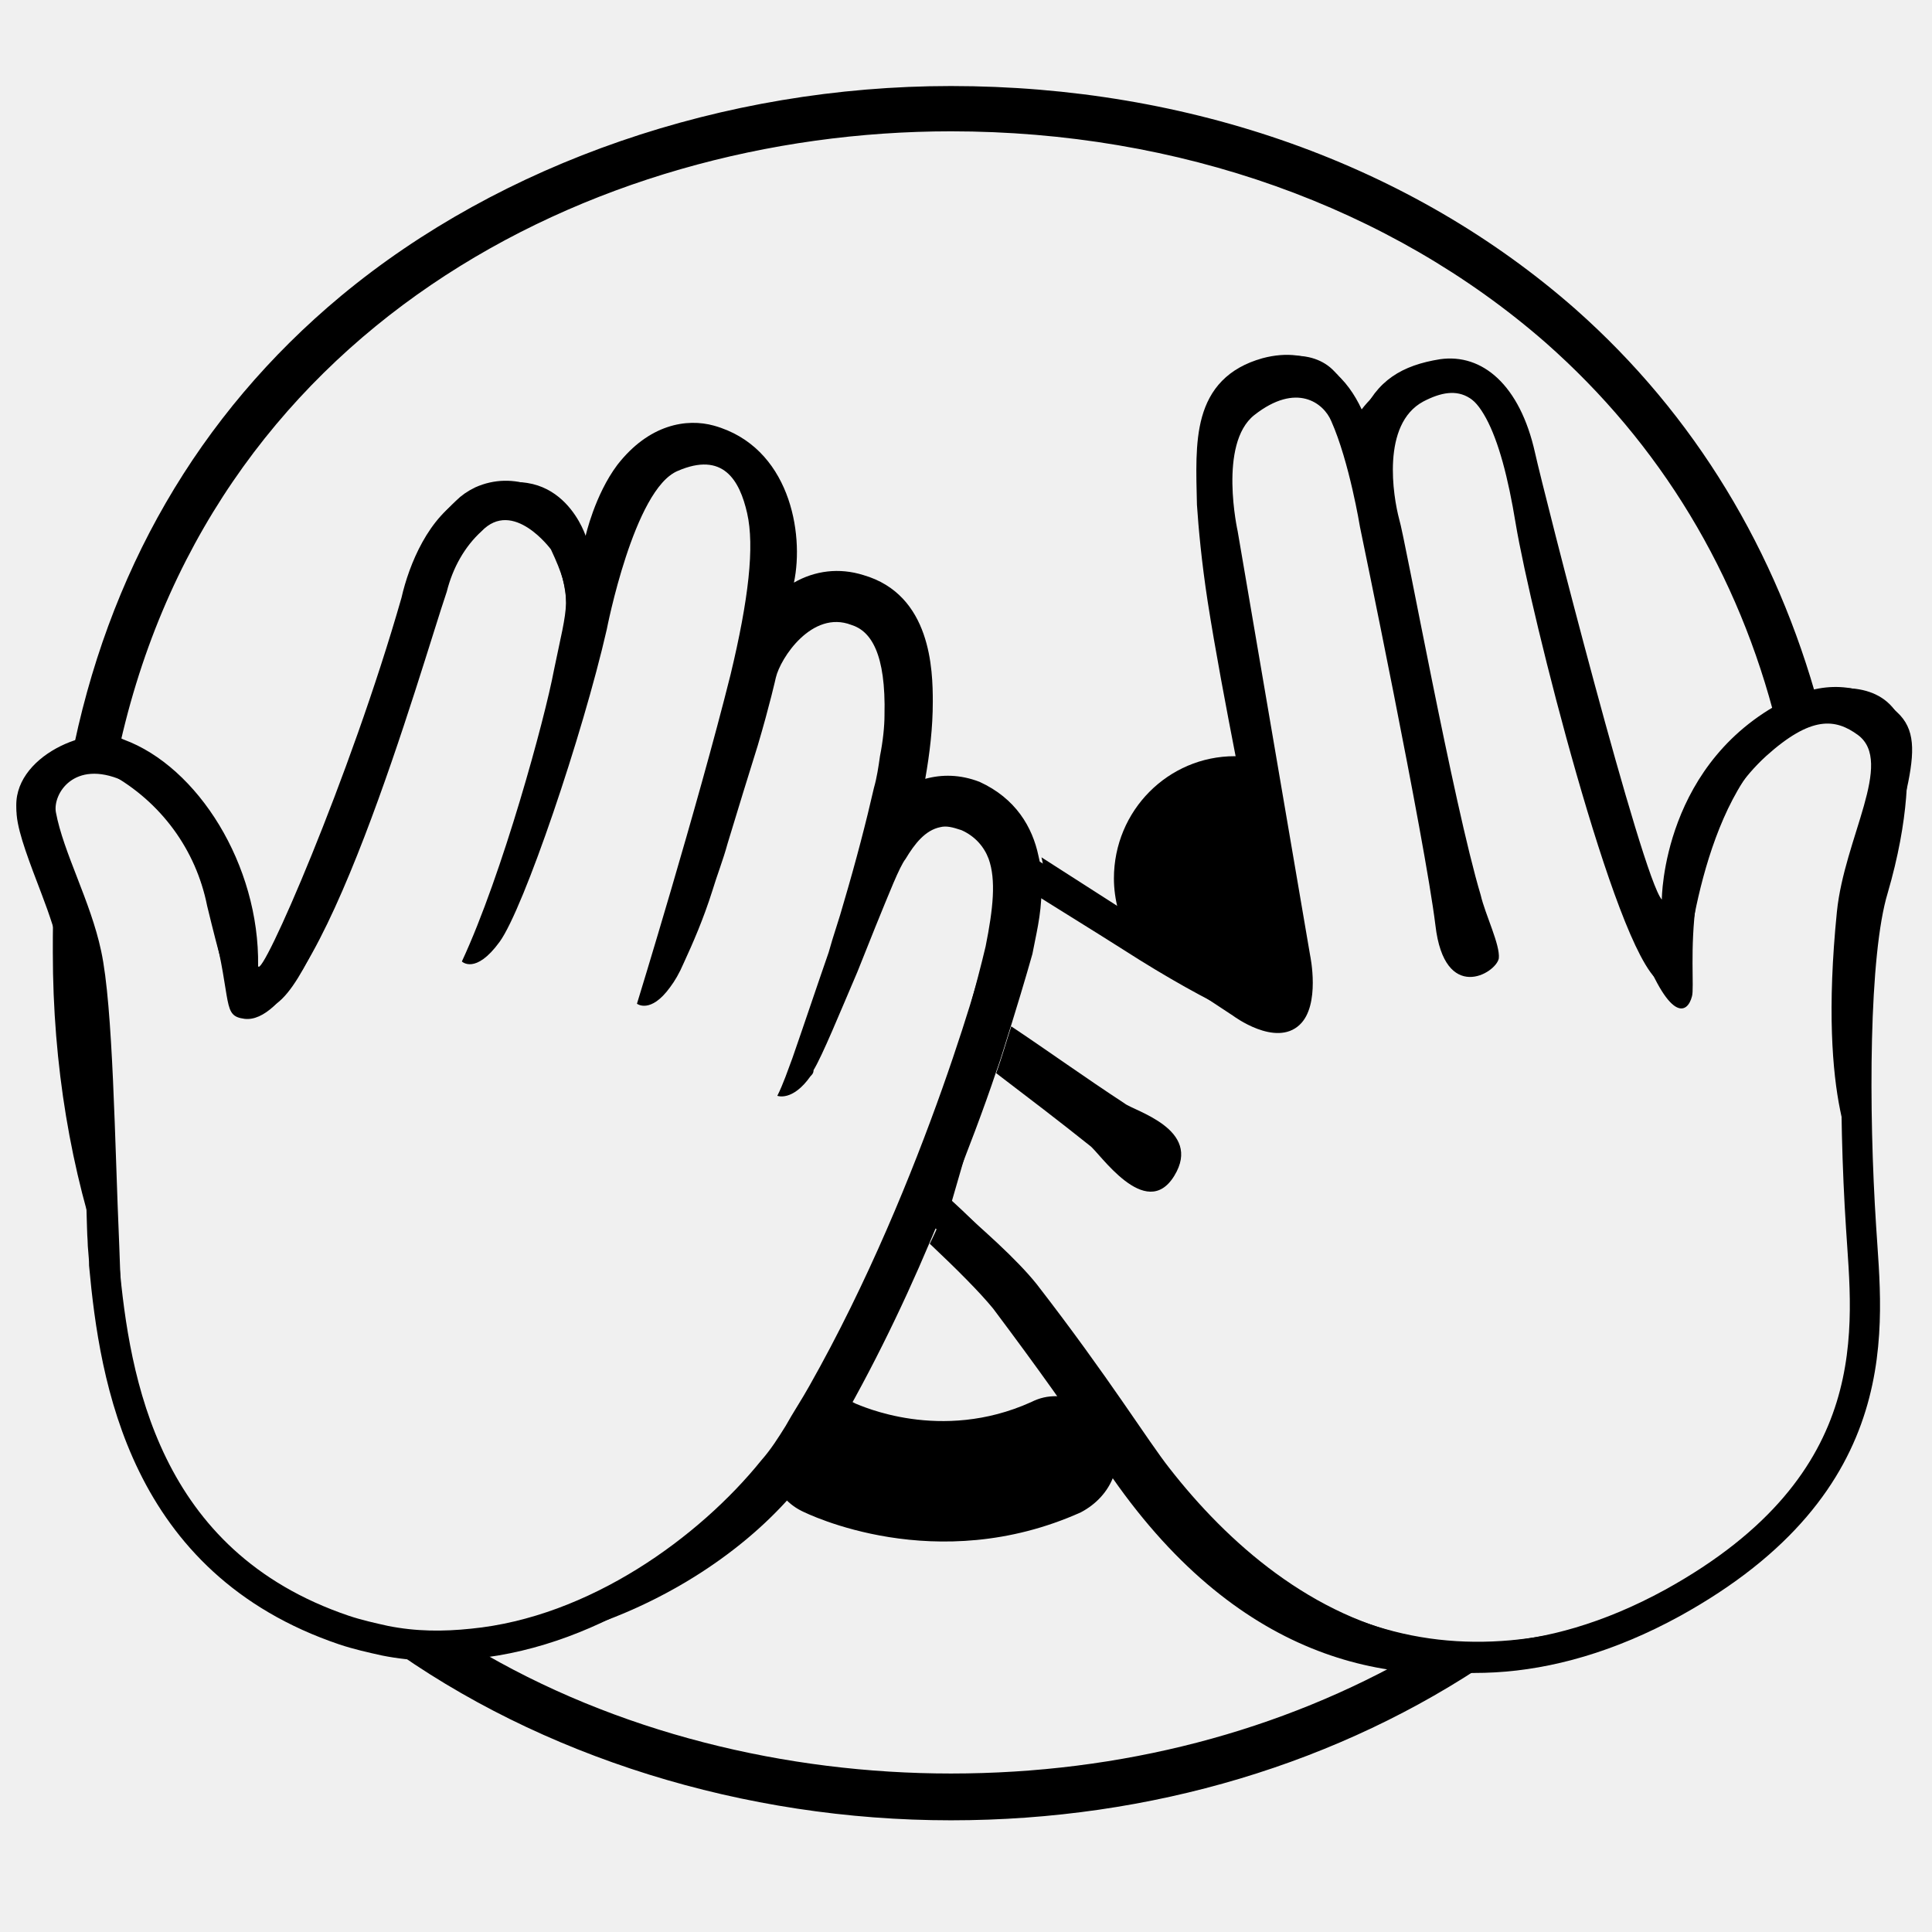
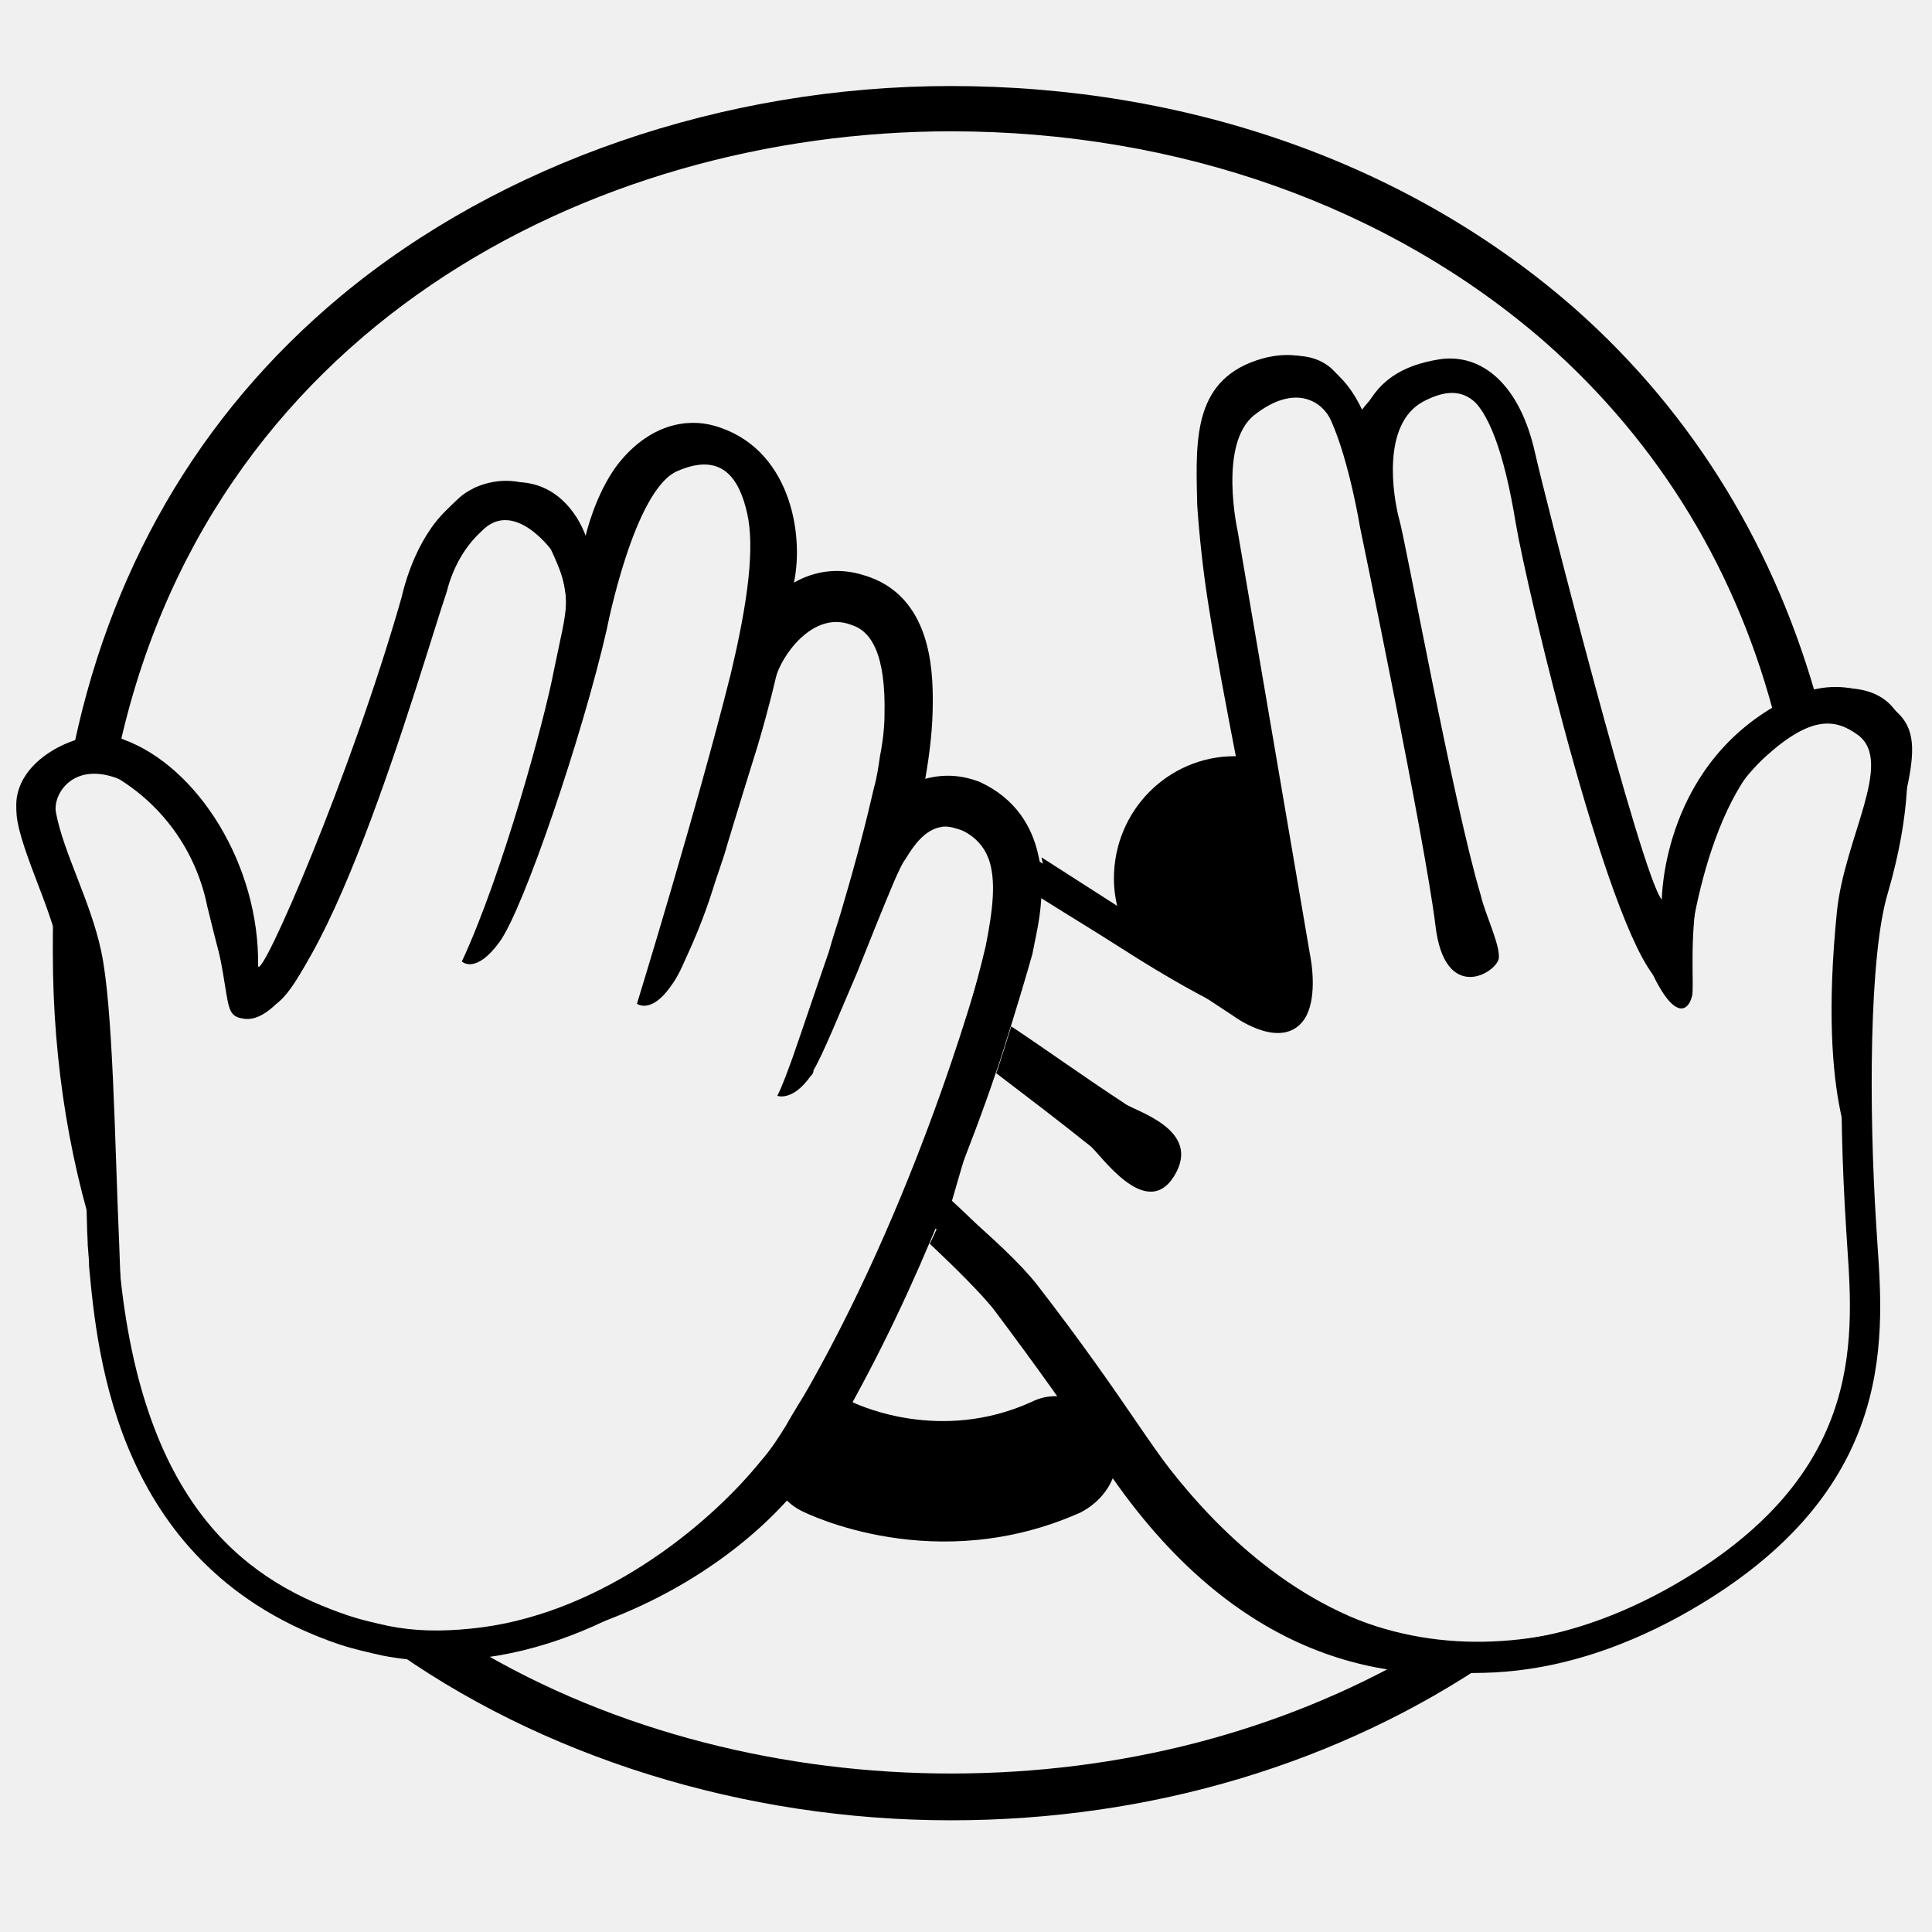
<svg xmlns="http://www.w3.org/2000/svg" viewBox="0 0 128 128">
  <g id="smiling-eyes-smiling-face_10_">
    <path id="mouth_9_" d="M-213.4,98.8c12.3,0,23.3-7.1,30.5-18.3c1.1-1.7-1.2-4.3-3.2-2.3 c-7.1,7.1-16.6,11-27.3,11h-0.2c-10.7,0-20.2-3.9-27.3-11c-2-2-4.3,0.6-3.2,2.3c7.2,11.2,18.2,18.3,30.5,18.3H-213.4z" display="none" fill="#35220B" />
  </g>
  <path d="M84.7,66.8c0.2-0.1,0.3-0.6,0.3-1.2c-0.9,0.4-1.8,0.6-2.8,0.6C83.5,66.7,84.3,67,84.7,66.8z" fill="#FFFFFF" />
  <path d="M73.8,58.2c0,1.4,0.4,2.8,1,3.9c2.8,1.7,5.5,3.2,7.3,4.1c1,0,1.9-0.2,2.8-0.6c0.1-2.6-1-8.9-2.2-15.4 c-0.3,0-0.6-0.1-0.9-0.1C77.4,50.1,73.8,53.7,73.8,58.2z" />
  <path d="M73.6,94.8c-0.7-1.5-2.1-2.3-3.6-2.3c-0.6,0-1.1,0.1-1.7,0.4c-6,2.7-11.3,0.2-11.6,0.1c-0.7-0.4-1.5-0.5-2.3-0.4 c-0.5,0.9-1,1.8-1.6,2.7c-0.5,0.8-1.1,1.6-1.7,2.4c0.3,1,1,1.9,2,2.4c0.4,0.2,8.9,4.4,18.5,0.1C73.7,99.1,74.6,96.8,73.6,94.8z" />
  <path d="M38.3,42.3L38,42.9C38,42.9,38.1,42.7,38.3,42.3z" fill="url(#SVGID_1_)" />
  <path d="M38.3,42.3L38,42.9C38,42.9,38.1,42.7,38.3,42.3z" fill="none" />
  <path d="M14.6,59.9c1.6,6.6,1.8,6.7,3,5.9c2.9-2,8.4-20,10.4-26.9c0.5-1.9,1.5-3.6,2.8-4.9c0.3-0.3,0.6-0.5,1-0.7 c2-0.9,4.3,0,5.2,2c1.9,3.4,1.6,5.8,1.2,6.9l3-8.3c0.8-2.3,4-5,6.6-4c2.7,1,3.7,4.8,3.4,7.2c-0.5,3.8-1.3,8.1-1.3,8.1 s2.7-6.8,6.8-5.6c2.8,0.8,3.4,3.6,3.4,6.9c-0.1,3.3-0.7,6.6-1.8,9.7c0,0,2.4-4.8,5.9-2.8c2.9,1.6,2.9,5.9,2.1,9.5 c-0.1,0.3-4.1,15.8-11.9,29.6c-0.5,0.9-1,1.8-1.6,2.7c-0.5,0.8-1.1,1.6-1.7,2.4c-4.2,5.2-11.7,10.7-19.9,11.5 c9.6,5.7,20.8,8.4,31.7,8.4c15,0,29-5,39.4-14.1c11.2-9.9,17.1-23.8,17.1-40.3s-5.9-30.5-17.1-40.4c-10.3-9-24.3-14-39.4-14 C39,8.7,13.4,21.9,7.6,50.5C11.3,52.4,13.8,55.9,14.6,59.9z" fill="none" />
  <path d="M5,63.4c-0.4-1.6-0.9-3.1-1.4-4.4c-0.1,1.4-0.1,2.7-0.1,4.1c0,7.5,1.2,14.5,3.4,20.8c-0.1-0.6-0.1-1.1-0.1-1.7 C6.7,81.2,6.7,70.3,5,63.4z" />
  <path d="M104.4,20.5C93.5,10.9,78.8,5.7,63,5.7c-15.1,0-29.8,5.1-40.4,13.9C13.1,27.5,7.1,38,4.7,50.4c1-0.4,2.1-0.5,2.9,0l0.1,0.1 C13.5,21.9,39.1,8.7,63,8.7c15.1,0,29.1,5,39.4,14C110,29.4,115.2,38,117.7,48c0.8-0.6,1.8-1,2.8-1.2 C117.7,36.5,112.3,27.5,104.4,20.5z" />
  <path d="M93.9,109.5c-9,5.2-19.6,8-30.9,8c-10.9,0-22.2-2.7-31.7-8.4c-1.9,0.2-3.9,0.1-5.8-0.2c10.3,7.5,23.8,11.7,37.5,11.7 c13.3,0,25.8-3.8,35.9-10.7C97.2,109.9,95.5,109.8,93.9,109.5z" />
-   <path d="M125.2,48.8c-0.4-2.2-2.5-2.5-4.7-2 c-1,0.2-2,0.7-2.8,1.2c-0.1,0.1-0.2,0.1-0.3,0.2c-5.8,4.2-6.7,16.2-6.7,16.2c-2.7-1.8-8.3-23.9-9.3-29.9c-1-6.1-2.6-10.1-5.7-9.5 c-4.1,0.8-5.7,3.8-5.6,5c0.1,1.1-0.6-6.8-6.2-5.3c-3.9,1.1-3.7,4.5-3.6,8.7c0.1,1.5,0.3,3.7,0.7,6.3c0.5,3.2,1.2,6.9,1.9,10.5 C84,56.7,85.1,63,85,65.6c0,0.6-0.1,1.1-0.3,1.2c-0.3,0.2-1.2,0-2.4-0.6c-1.8-0.8-4.5-2.3-7.3-4.1c-2.2-1.4-4.5-2.8-6.7-4.2L61.9,80 c2.6,2.2,4.8,4.2,6,5.7c4.8,6.2,7.3,10.3,8.8,12.2c3.9,5,9.7,10.2,17.2,11.6c1.6,0.3,3.3,0.4,5.1,0.3c3.6-0.2,7.6-1.3,11.8-3.6 c14.5-8,12.9-18.4,12.5-24.9c-0.5-7.7-0.5-18.1,0.8-22.4C125.5,54.1,125.5,50.7,125.2,48.8z" fill="none" stroke="#000000" stroke-miterlimit="10" stroke-width="2" />
-   <path d="M64.3,53.3c-3.5-2-5.9,2.8-5.9,2.8 c1.1-3.1,1.7-6.4,1.8-9.7c-0.1-3.3-0.7-6-3.4-6.9c-4.1-1.2-6.8,5.6-6.8,5.6s0.8-4.3,1.3-8.1c0.3-2.4-0.7-6.2-3.4-7.2s-5.8,1.8-6.6,4 l-3,8.3c-0.1,0.4-0.2,0.6-0.2,0.6l0.2-0.6c0.3-1.1,0.6-3.6-1.2-6.9c-0.9-2-3.2-2.9-5.2-2c-0.4,0.2-0.7,0.4-1,0.7 c-1.4,1.3-2.4,3-2.8,4.9c-2,6.9-7.5,24.9-10.4,26.9c-1.1,0.8-1.4,0.7-3-5.9c-0.8-4-3.3-7.4-6.9-9.4l-0.1-0.1c-0.8-0.4-1.9-0.4-2.9,0 c-1.5,0.6-2.8,2-2.7,3.6c0.1,1.1,0.8,2.9,1.6,5c0.5,1.3,1,2.8,1.4,4.4c1.6,6.8,1.6,17.8,1.7,18.8c0,0.5,0.1,1.1,0.1,1.7 c0.7,7.6,2.6,19.7,15.9,24.2c0.9,0.3,1.8,0.5,2.7,0.7c2,0.4,3.9,0.4,5.8,0.2c8.2-0.8,15.7-6.3,19.9-11.5c0.7-0.8,1.2-1.6,1.7-2.4 c0.5-0.9,1.1-1.8,1.6-2.7C62.3,78.5,66.4,63,66.4,62.7C67.2,59.3,67.2,55,64.3,53.3z" fill="none" stroke="#000000" stroke-miterlimit="10" stroke-width="2" />
+   <path d="M97.68,110.84c-1.38,0-2.7-0.12-3.96-0.35c-8.19-1.53-14.21-7.35-17.8-11.97c-0.58-0.73-1.3-1.78-2.21-3.11 c-1.52-2.21-3.61-5.24-6.59-9.09c-1-1.25-2.86-3.02-5.86-5.55l-0.49-0.42l6.95-24l1.13,0.72c1.1,0.7,2.22,1.4,3.34,2.09 c1.13,0.7,2.25,1.4,3.36,2.11c2.67,1.71,5.34,3.22,7.17,4.03c0.59,0.29,1.01,0.45,1.29,0.52c0-0.06,0-0.13,0-0.21 c0.09-2.39-0.88-8.1-1.9-14.14l-0.18-1.09c-0.68-3.51-1.39-7.24-1.9-10.51c-0.33-2.12-0.57-4.33-0.71-6.39l-0.01-0.4 c-0.1-4.14-0.2-8.05,4.34-9.33c1.59-0.43,3-0.25,4.21,0.5c1.12,0.7,1.87,1.81,2.38,2.89c1-1.33,2.71-2.61,5.29-3.12 c1.07-0.21,2.05-0.01,2.92,0.6c1.85,1.29,3.07,4.28,3.96,9.72c1.04,6.23,5.16,21.71,7.66,27.27c0.64-3.91,2.36-10.99,6.72-14.18 c0.11-0.1,0.22-0.16,0.29-0.2l0.11-0.08c1.1-0.69,2.16-1.14,3.13-1.33c1.81-0.41,3.34-0.26,4.39,0.43c0.79,0.52,1.3,1.34,1.49,2.37 l0,0.02c0.26,1.62,0.45,5.13-1.13,10.54c-1.24,4.11-1.26,14.31-0.76,22.06l0.07,1.1c0.47,6.72,1.17,16.87-13.09,24.74 c-4.11,2.25-8.22,3.5-12.23,3.72C98.59,110.82,98.13,110.84,97.68,110.84z M63.04,79.66c2.81,2.4,4.61,4.12,5.64,5.42 c3.03,3.91,5.13,6.96,6.66,9.2c0.89,1.3,1.6,2.32,2.14,3.01c3.39,4.35,9.02,9.82,16.6,11.24c1.52,0.29,3.15,0.38,4.86,0.29 c3.71-0.21,7.54-1.38,11.38-3.48c13.14-7.25,12.51-16.26,12.06-22.85l-0.07-1.12c-0.53-8.18-0.48-18.39,0.84-22.75 c1.46-5,1.3-8.19,1.07-9.64c-0.09-0.49-0.29-0.83-0.62-1.05c-0.58-0.38-1.6-0.44-2.87-0.15c-0.74,0.15-1.57,0.5-2.43,1.03 c-0.1,0.08-0.2,0.13-0.26,0.17l-0.05,0.03c-5.35,3.88-6.28,15.35-6.29,15.46l-0.13,1.7l-1.42-0.95 c-3.34-2.22-9.02-26.32-9.73-30.57c-0.76-4.66-1.82-7.49-3.13-8.4c-0.42-0.29-0.86-0.38-1.39-0.28c-3.72,0.73-4.84,3.33-4.79,3.94 c0.09,1.03-0.81,1.17-0.85,1.18l-0.94,0.13l-0.19-1c-0.14-0.75-0.73-3.28-2.33-4.29c-0.73-0.46-1.58-0.55-2.62-0.27 c-2.89,0.82-2.97,3.08-2.87,7.35l0.01,0.36c0.09,1.35,0.29,3.57,0.69,6.17c0.51,3.24,1.21,6.94,1.89,10.46l0.19,1.11 c1.04,6.15,2.03,11.96,1.93,14.52c0,1.04-0.25,1.71-0.78,2.02c-0.28,0.18-1.07,0.59-3.37-0.56c-1.87-0.83-4.65-2.39-7.39-4.15 c-1.09-0.7-2.21-1.39-3.34-2.09c-0.75-0.46-1.49-0.93-2.23-1.39L63.04,79.66z" />
+   <path d="M28.93,110.03c-1.26,0-2.45-0.12-3.62-0.35c-0.93-0.21-1.87-0.42-2.82-0.73C7.75,103.96,6.46,89.9,5.9,83.89 c0-0.38-0.03-0.66-0.05-0.93c-0.03-0.3-0.05-0.59-0.05-0.86c-0.01-0.09-0.03-0.64-0.05-1.44c-0.1-3.49-0.33-11.67-1.62-17.13 c-0.35-1.39-0.81-2.83-1.36-4.27L2.67,59c-0.81-2.13-1.46-3.82-1.57-5.01c-0.14-2.21,1.63-3.94,3.32-4.62 c1.27-0.51,2.66-0.49,3.72,0.03l0.15,0.07l0.12,0.12c3.78,2.15,6.43,5.79,7.27,10.01c0.32,1.31,1.02,4.22,1.48,5.25 c1.82-1.4,5.8-11.93,9.98-26.33c0.42-2,1.49-3.88,3.08-5.35c0.34-0.34,0.71-0.6,1.23-0.86c1.25-0.56,2.59-0.6,3.82-0.13 c1.22,0.47,2.19,1.4,2.74,2.61c0.45,0.83,0.78,1.62,1.02,2.35l1.33-3.68c0.63-1.73,2.31-3.51,4.09-4.34 c1.31-0.61,2.63-0.7,3.8-0.26c3.31,1.23,4.37,5.65,4.04,8.26c-0.14,1.07-0.31,2.19-0.47,3.24c1.33-1.4,3.11-2.45,5.26-1.82 c3.46,1.15,4.02,4.6,4.12,7.83c-0.06,2.06-0.3,4.07-0.72,6.02c0.29-0.17,0.6-0.3,0.93-0.4c1.13-0.34,2.27-0.19,3.38,0.44l0.01,0.01 c2.77,1.62,3.73,5.55,2.57,10.49l-0.01,0c-0.45,2.03-4.6,16.79-11.99,29.87c-0.25,0.46-0.54,0.92-0.82,1.38 c-0.27,0.44-0.54,0.88-0.78,1.31c-0.54,0.86-1.07,1.71-1.82,2.57c-3.96,4.91-11.75,10.98-20.56,11.84 C30.53,109.99,29.71,110.03,28.93,110.03z M6.33,51c-0.38,0-0.78,0.08-1.16,0.23c-1.08,0.43-2.14,1.47-2.07,2.61 c0.08,0.89,0.74,2.62,1.44,4.45l0.1,0.25c0.58,1.51,1.07,3.03,1.44,4.51C7.4,68.72,7.64,77.04,7.74,80.6 c0.02,0.73,0.03,1.23,0.05,1.4c0,0.31,0.03,0.54,0.05,0.79c0.03,0.33,0.06,0.67,0.06,1.01c1.53,16.55,8.94,21.13,15.22,23.25 c0.85,0.28,1.7,0.47,2.6,0.67c1.69,0.34,3.43,0.39,5.48,0.18c8.2-0.8,15.48-6.5,19.23-11.13c0.67-0.77,1.14-1.51,1.63-2.3 c0.23-0.42,0.51-0.88,0.79-1.34c0.27-0.44,0.54-0.88,0.78-1.31C61.28,78.27,65.17,63.54,65.4,62.6l0.03-0.13 c0.36-1.51,1.29-6.59-1.63-8.31c-0.62-0.35-1.21-0.44-1.8-0.26c-1.58,0.48-2.69,2.62-2.7,2.64l-1.84-0.78 c1.06-2.98,1.64-6.14,1.74-9.4c-0.11-3.63-0.87-5.31-2.72-5.92c-3.08-0.9-5.53,4.96-5.55,5.02l-1.91-0.55 c0.01-0.04,0.8-4.32,1.29-8.05c0.25-1.99-0.59-5.33-2.76-6.13c-0.68-0.25-1.44-0.18-2.27,0.2c-1.48,0.69-2.66,2.13-3.05,3.2 l-2.98,8.25c-0.11,0.44-0.23,0.69-0.26,0.75l-1.84-0.76l0.2-0.6c0.21-0.78,0.55-3.03-1.13-6.1c-0.36-0.8-0.94-1.35-1.67-1.63 c-0.72-0.28-1.52-0.26-2.24,0.07c-0.29,0.15-0.5,0.29-0.7,0.5c-1.31,1.22-2.18,2.73-2.53,4.4c-2.72,9.41-7.72,25.39-10.81,27.52 c-0.33,0.24-0.99,0.72-1.77,0.43c-1.01-0.37-1.45-1.47-2.77-6.92c-0.75-3.73-3.08-6.91-6.41-8.76l-0.19-0.14 C6.89,51.05,6.62,51,6.33,51z" />
  <path d="M60,56.8c-0.3,0.5-1.1,2.3-2,4.5c1.8,1.4,3.9,3,6.3,4.7c0.6-2.1,0.9-3.4,0.9-3.5c0.6-2.5,0.8-4.5,0.2-5.8 c-1.2-0.8-2.3-1.4-3.2-2C61.2,54.8,60.6,55.8,60,56.8z" fill="none" />
  <path d="M49.4,58c0,0-0.8-0.9-1.2-2.2c-0.3,1.1-0.7,2.1-1,3.1C48.2,58.1,49.4,58,49.4,58z" fill="none" />
  <path d="M56.3,41.2c-2.6-1-4.7,2.2-5,3.5c0,0-0.5,1.9-1.2,4.5c0.2-0.1,0.4-0.3,0.6-0.4c2.8-2,6.8,0.5,7.6,1 c0.2-1,0.3-1.9,0.3-2.7C58.7,43.1,57.6,41.6,56.3,41.2z" fill="none" />
  <path d="M54,70.8c-0.1,0.1-0.2,0.3-0.2,0.4c1.7,1.6,3.6,3.3,5.7,5c0.4,0.4,0.8,0.7,1.2,1.1c1.1-3,2.1-5.9,2.8-8.2 c-2.3-1.8-4.6-3.4-6.6-4.8C55.7,67.1,54.6,69.8,54,70.8z" fill="none" />
  <path d="M65.8,86.7c3,4,5.2,7.1,6.7,9.4c16.9,26.7,40.6,9.5,42.4,7.5c-13.5,7.5-26.1,8-38-6.3c-2.8-3.9-4.6-6.9-8.7-12.3 c-1.1-1.5-3-3.5-5.3-5.6c-0.4,1-0.8,2-1.3,3C63.4,84.1,64.9,85.6,65.8,86.7z" />
  <path d="M125.9,47.4c-2.1-2.2-4.9-2.3-7.2-1.2c-8.6,4.1-8.6,13.4-8.6,13.4c-1.3-1.4-7.8-26.9-8.4-29.6c-1-4.5-3.5-6.6-6.3-6.2 c-2.5,0.4-4.2,1.4-5.2,3.8c-0.6-1.5-1.2-2.4-1.8-3c-1.4-1.5-4.3-1.5-6.9,1c-2.3,2.2-2.2,4.9-1.8,8.2c0.3,2.7,3.6,24.2,4.5,29.7 c0.1,0.6,0.2,2.9-1.4,2.1c-1.2-0.6-2.1-1.3-2.1-1.3L69,56.8c0.2,0.8,0.2,1.5,0.2,2.3c6,3.9,12.5,8.2,12.5,8.2s2.8,2.1,4.4,0.6 c1.4-1.3,0.7-4.6,0.7-4.6L82,35.2c0,0-1.3-5.8,1.1-7.7c2.8-2.2,4.6-0.8,5.1,0.4c1.2,2.7,1.9,7,1.9,7s4.3,20.7,5,26.4 c0.6,5.2,4,3.2,4.2,2.2c0.1-0.9-0.9-2.9-1.2-4.2c-1.8-6-5-23.6-5.4-24.9c-0.4-1.5-1.2-6.3,1.6-7.8c2.3-1.2,4.1-0.8,5.4,4.2 c1.6,6.2,6.9,26.2,8.9,31.6s3.2,4.8,3.5,3.6c0.3-1.1-1.2-10.3,4.9-15.9c3-2.7,4.6-2.5,6.1-1.4c2.4,1.8-0.9,6.8-1.4,11.7 c-1.3,12.9,1.4,16.6,1.4,16.6s-0.3-6.9,0.6-12.6C125.4,53.7,128,49.7,125.9,47.4z" />
  <path d="M72.2,75.9c0.6,0.4,3.7,5.1,5.6,2s-2.7-4.3-3.3-4.8c-2.6-1.7-5.1-3.5-7.5-5.1c-0.3,0.9-0.6,2-1,3.1 C68.1,72.7,70.2,74.3,72.2,75.9z" />
  <path d="M59.4,80.3c-2,5-4.5,10.4-7.6,15.2c-4.7,7.4-12.9,12.2-25.6,13.4c10,2,23.2-4.1,28.5-12.9c2.7-4.5,5-9.2,6.9-13.7 c0.4-1,0.9-2,1.3-3c1.2-3,2.3-5.9,3.1-8.3c0.4-1.1,0.7-2.2,1-3.1c0.9-2.9,1.4-4.7,1.4-4.7c0.2-1.1,0.6-2.6,0.6-4.2 c0-0.8,0-1.5-0.2-2.3c-0.4-1.9-1.5-3.8-3.9-4.9c-1.3-0.5-2.5-0.5-3.6-0.2c0.3-1.7,0.5-3.4,0.5-5.1c0-2.1-0.1-7.1-4.6-8.4 c-1.6-0.5-3.2-0.3-4.6,0.5c0.7-3.3-0.3-9-5.3-10.4c-1.8-0.5-4.3-0.1-6.4,2.6c-1.5,2-2.1,4.7-2.1,4.7c-0.1-0.3-2-5.7-8-2.6 c-2.4,1.3-3.7,4.5-4.2,6.7C23.2,51.5,17.3,65,17.1,64c0.1-6.7-4-13.2-8.9-15c-2.1-1.1-7.5,1.1-7.1,4.7c0.4,2.9,3.3,8.1,4.1,13.6 c0.6,4,0.8,20,3.3,26c0,0-0.4-4.4-0.6-10.8C7.6,75.7,7.5,66.7,6.7,63c-0.7-3.3-2.5-6.5-3-9.2c-0.2-1.2,1.2-3.5,4.4-2.1s5,4.9,6,9.6 c1.3,5.2,0.6,6,2.1,6.2c5,0.6,11.7-23.3,13.4-28.3c0.4-1.6,1.2-3,2.3-4c2.1-2.2,4.6,1.2,4.6,1.2c1.5,3.2,1.1,3.6,0.2,8 c-0.6,3.2-3.4,13.5-6.1,19.3c0,0,0.9,0.9,2.5-1.3c1.6-2.2,5.5-13.7,7.1-20.7c0,0,1.8-9.3,4.7-10.5c3-1.3,4.1,0.6,4.6,2.8 s0.1,5.7-1.1,10.7c-2.2,8.8-6.2,21.8-6.2,21.8s0.9,0.7,2.2-1.1c0.3-0.4,0.6-0.9,0.9-1.6c0.6-1.3,1.3-2.9,1.9-4.8c0.3-1,0.7-2,1-3.1 c0.7-2.3,1.4-4.6,2-6.5c0.8-2.7,1.2-4.5,1.2-4.5c0.3-1.3,2.4-4.5,5-3.5c1.3,0.4,2.3,1.9,2.2,6c0,0.7-0.1,1.7-0.3,2.7 c-0.1,0.7-0.2,1.4-0.4,2.1c-0.5,2.2-1.2,4.9-2,7.6c-0.3,1.1-0.7,2.2-1,3.3c-0.8,2.3-1.6,4.7-2.4,7c-0.3,0.8-0.6,1.7-1,2.5 c0,0,1,0.4,2.2-1.3c0.1-0.1,0.2-0.2,0.2-0.4c0.6-1,1.7-3.7,2.9-6.5c0.4-1,0.8-2,1.2-3c0.9-2.2,1.6-4,2-4.5c0.6-1,1.3-1.9,2.3-2.1 c0.4-0.1,0.8,0,1.4,0.2c0.9,0.4,1.5,1.1,1.8,1.9c0.5,1.4,0.3,3.3-0.2,5.8c0,0-0.3,1.3-0.9,3.5c-0.2,0.9-0.5,1.9-0.9,3.1 c-0.7,2.3-1.6,5.1-2.8,8.2C60.2,78.2,59.9,79.3,59.4,80.3" />
</svg>
